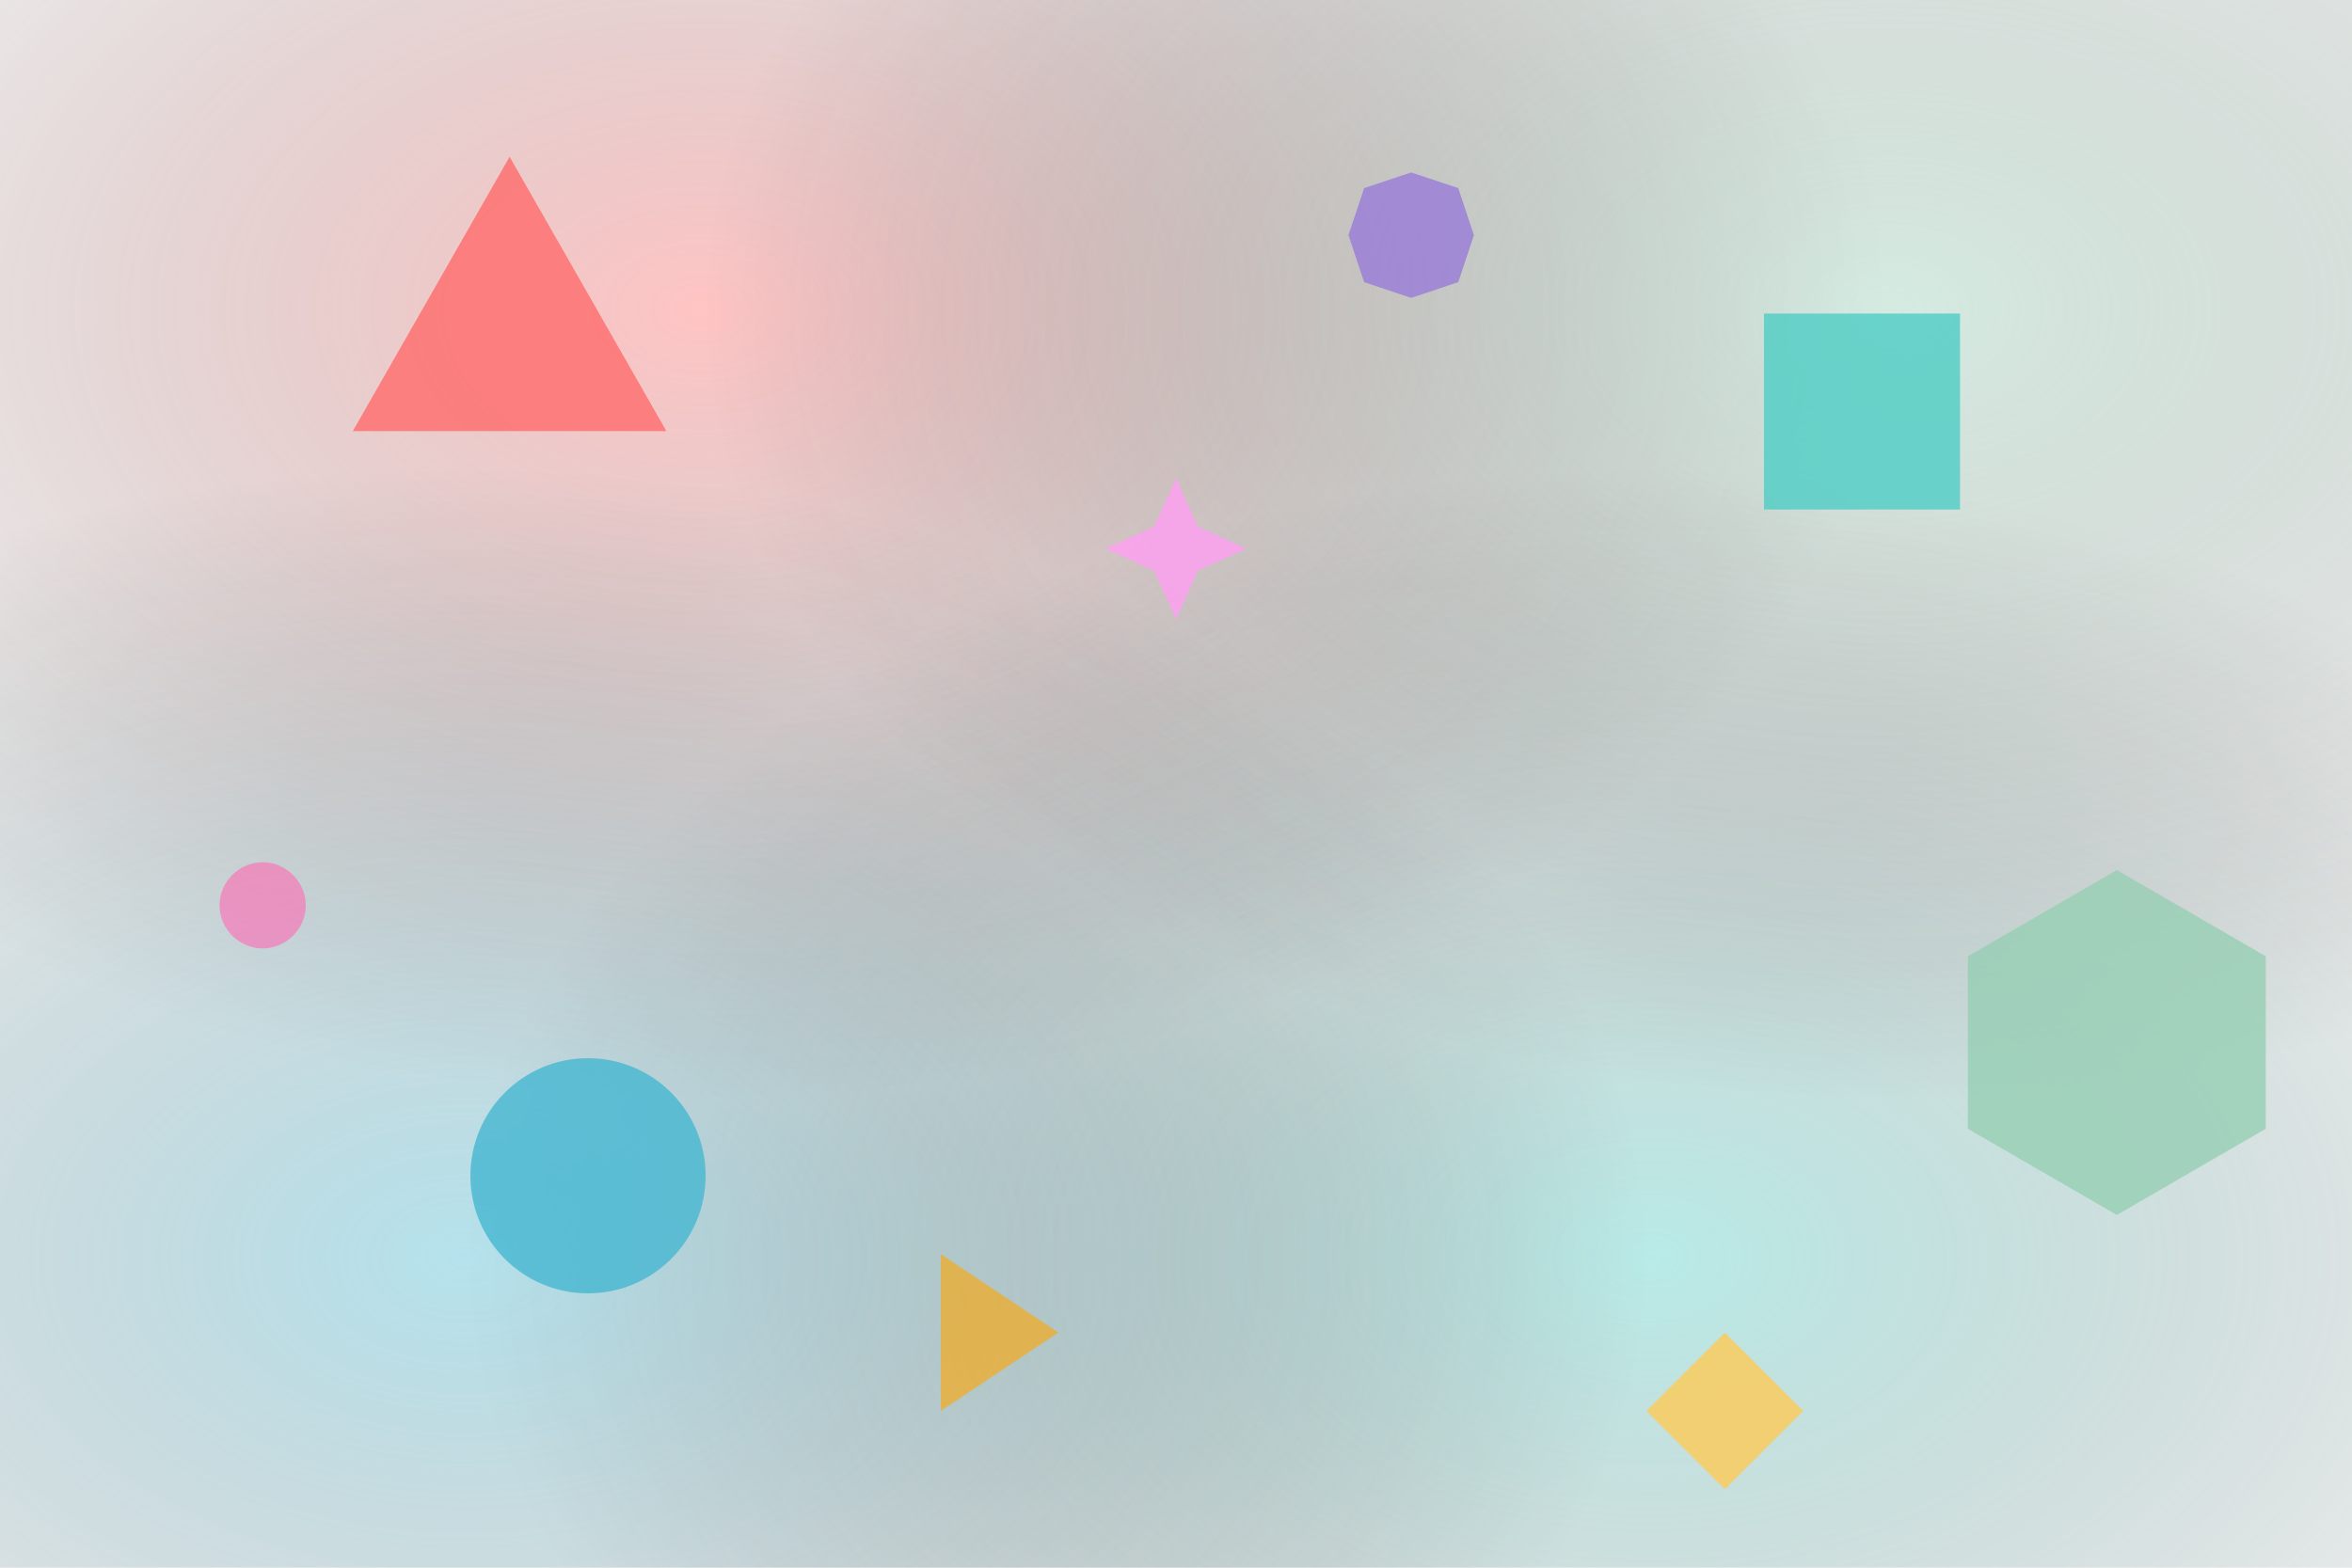
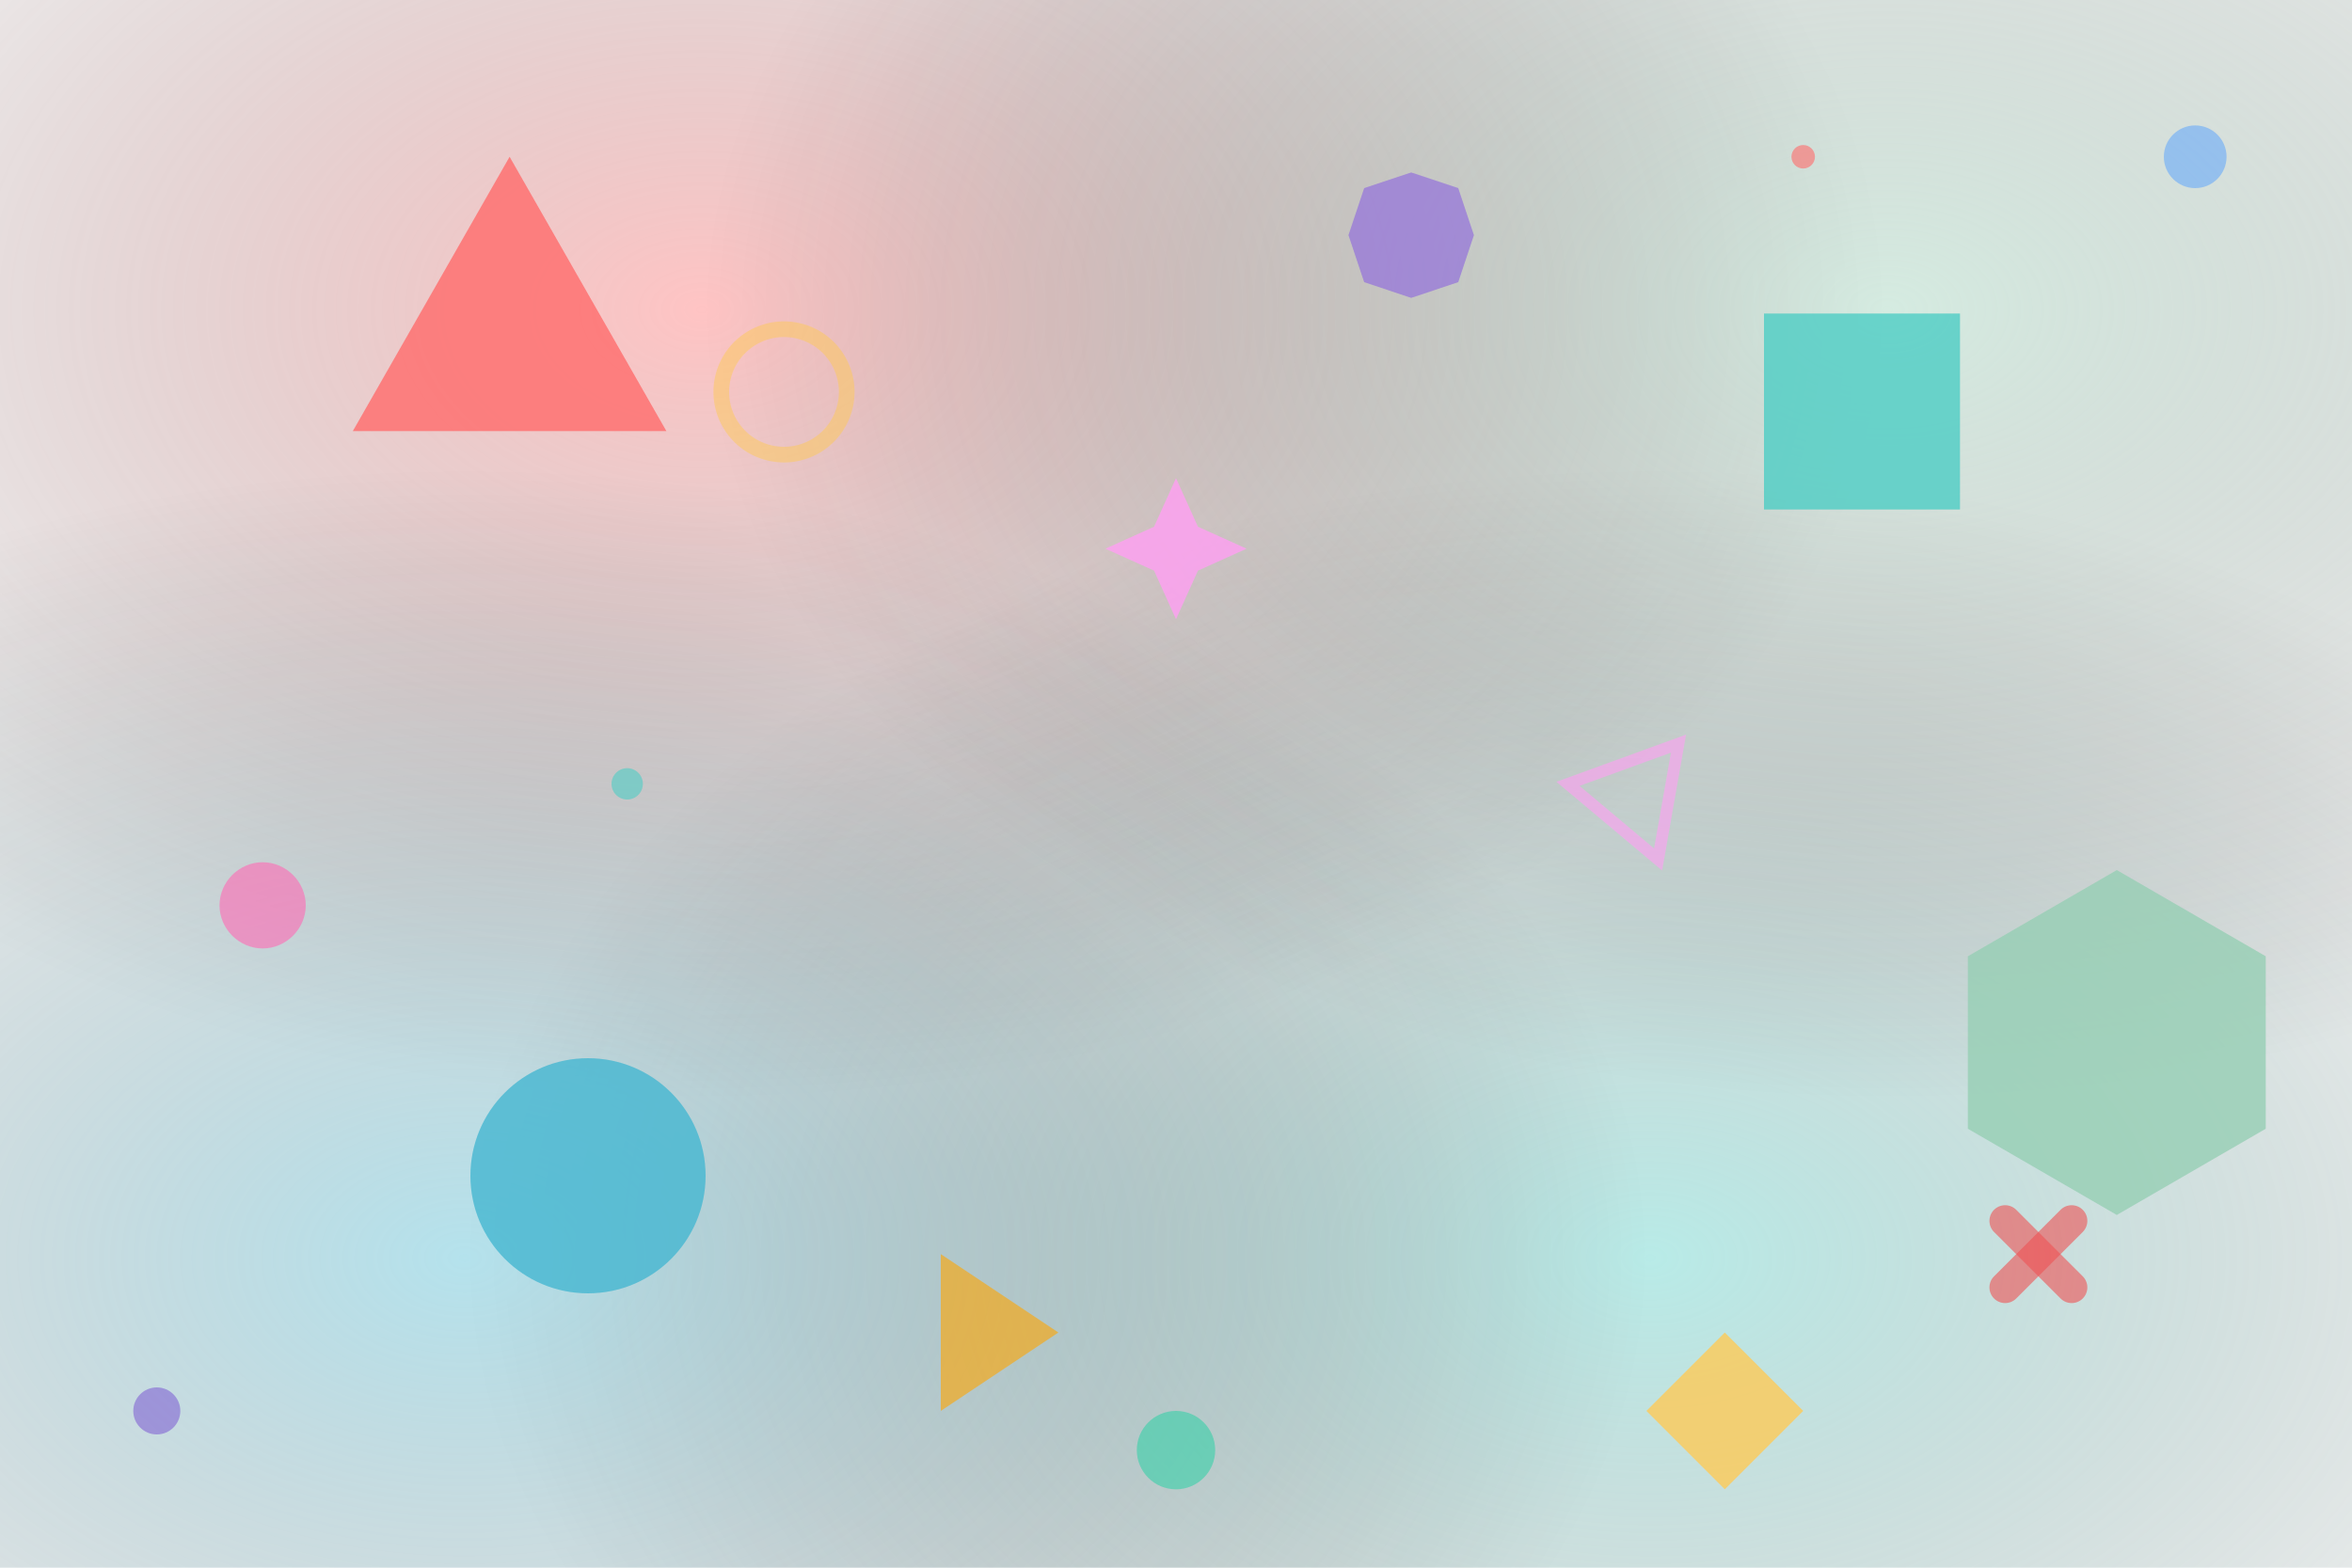
<svg xmlns="http://www.w3.org/2000/svg" width="300" height="200" viewBox="0 0 300 200">
  <defs>
    <radialGradient id="gradient-1" cx="30%" cy="20%" r="50%">
      <stop offset="0%" stop-color="rgba(255, 107, 107, 0.4)" />
      <stop offset="100%" stop-color="transparent" />
    </radialGradient>
    <radialGradient id="gradient-2" cx="70%" cy="80%" r="50%">
      <stop offset="0%" stop-color="rgba(78, 205, 196, 0.4)" />
      <stop offset="100%" stop-color="transparent" />
    </radialGradient>
    <radialGradient id="gradient-3" cx="20%" cy="80%" r="50%">
      <stop offset="0%" stop-color="rgba(69, 183, 209, 0.4)" />
      <stop offset="100%" stop-color="transparent" />
    </radialGradient>
    <radialGradient id="gradient-4" cx="80%" cy="20%" r="50%">
      <stop offset="0%" stop-color="rgba(150, 206, 180, 0.4)" />
      <stop offset="100%" stop-color="transparent" />
    </radialGradient>
  </defs>
  <rect width="100%" height="100%" fill="url(#gradient-1)" />
  <rect width="100%" height="100%" fill="url(#gradient-2)" />
  <rect width="100%" height="100%" fill="url(#gradient-3)" />
  <rect width="100%" height="100%" fill="url(#gradient-4)" />
  <g transform="translate(45, 20) rotate(0)">
    <polygon points="0,35 20,0 40,35" fill="#ff6b6b" opacity="0.8" />
  </g>
  <g transform="translate(225, 40) rotate(0)">
    <rect x="0" y="0" width="25" height="25" fill="#4ecdc4" opacity="0.8" />
  </g>
  <circle cx="75" cy="150" r="15" fill="#45b7d1" opacity="0.8" />
  <g transform="translate(270, 100) rotate(0)">
    <polygon points="0,11 19,22 19,44 0,55 -19,44 -19,22" fill="#96ceb4" opacity="0.8" />
  </g>
  <g transform="translate(210, 170) rotate(0)">
    <polygon points="10,0 20,10 10,20 0,10" fill="#feca57" opacity="0.8" />
  </g>
  <g transform="translate(150, 70) rotate(0)">
    <polygon points="0,-9 2.8,-2.8 9,0 2.8,2.8 0,9 -2.8,2.8 -9,0 -2.8,-2.8" fill="#ff9ff3" opacity="0.8" />
  </g>
  <g transform="translate(30, 100) rotate(0)">
    <path d="M9,15.5 C9,12.5 6.5,10 3.5,10 C0.5,10 -2,12.5 -2,15.5 C-2,18.5 0.5,21 3.5,21 C6.5,21 9,18.5 9,15.5 Z" fill="#ff69b4" opacity="0.6" />
  </g>
  <g transform="translate(180, 30) rotate(0)">
    <polygon points="0,-8 6,-6 8,0 6,6 0,8 -6,6 -8,0 -6,-6" fill="#9370db" opacity="0.7" />
  </g>
  <g transform="translate(120, 160) rotate(0)">
    <polygon points="0,0 0,20 15,10" fill="#ffa500" opacity="0.6" />
  </g>
+   <circle cx="280" cy="20" r="4" fill="#54a0ff" opacity="0.5" />
+   <circle cx="20" cy="180" r="3" fill="#5f27cd" opacity="0.4" />
+   <circle cx="150" cy="185" r="5" fill="#1dd1a1" opacity="0.5" />
+   <g transform="translate(260, 160) rotate(45)">
+     <rect x="-8" y="-2" width="16" height="4" rx="2" fill="#ee5253" opacity="0.6" />
+     <rect x="-2" y="-8" width="4" height="16" rx="2" fill="#ee5253" opacity="0.6" />
+   </g>
+   <g transform="translate(100, 50) rotate(15)">
+     <circle cx="0" cy="0" r="8" fill="none" stroke="#feca57" stroke-width="2" opacity="0.5" />
+   </g>
+   <g transform="translate(200, 100) rotate(-20)">
+     <path d="M0,0 L15,0 L7.5,13 Z" fill="none" stroke="#ff9ff3" stroke-width="1.5" opacity="0.6" />
+   </g>
+   <g transform="translate(80, 100)">
+     <circle cx="0" cy="0" r="2" fill="#4ecdc4" opacity="0.6" />
+   </g>
+   <g transform="translate(230, 20)">
+     <circle cx="0" cy="0" r="1.5" fill="#ff6b6b" opacity="0.6" />
+   </g>
</svg>
